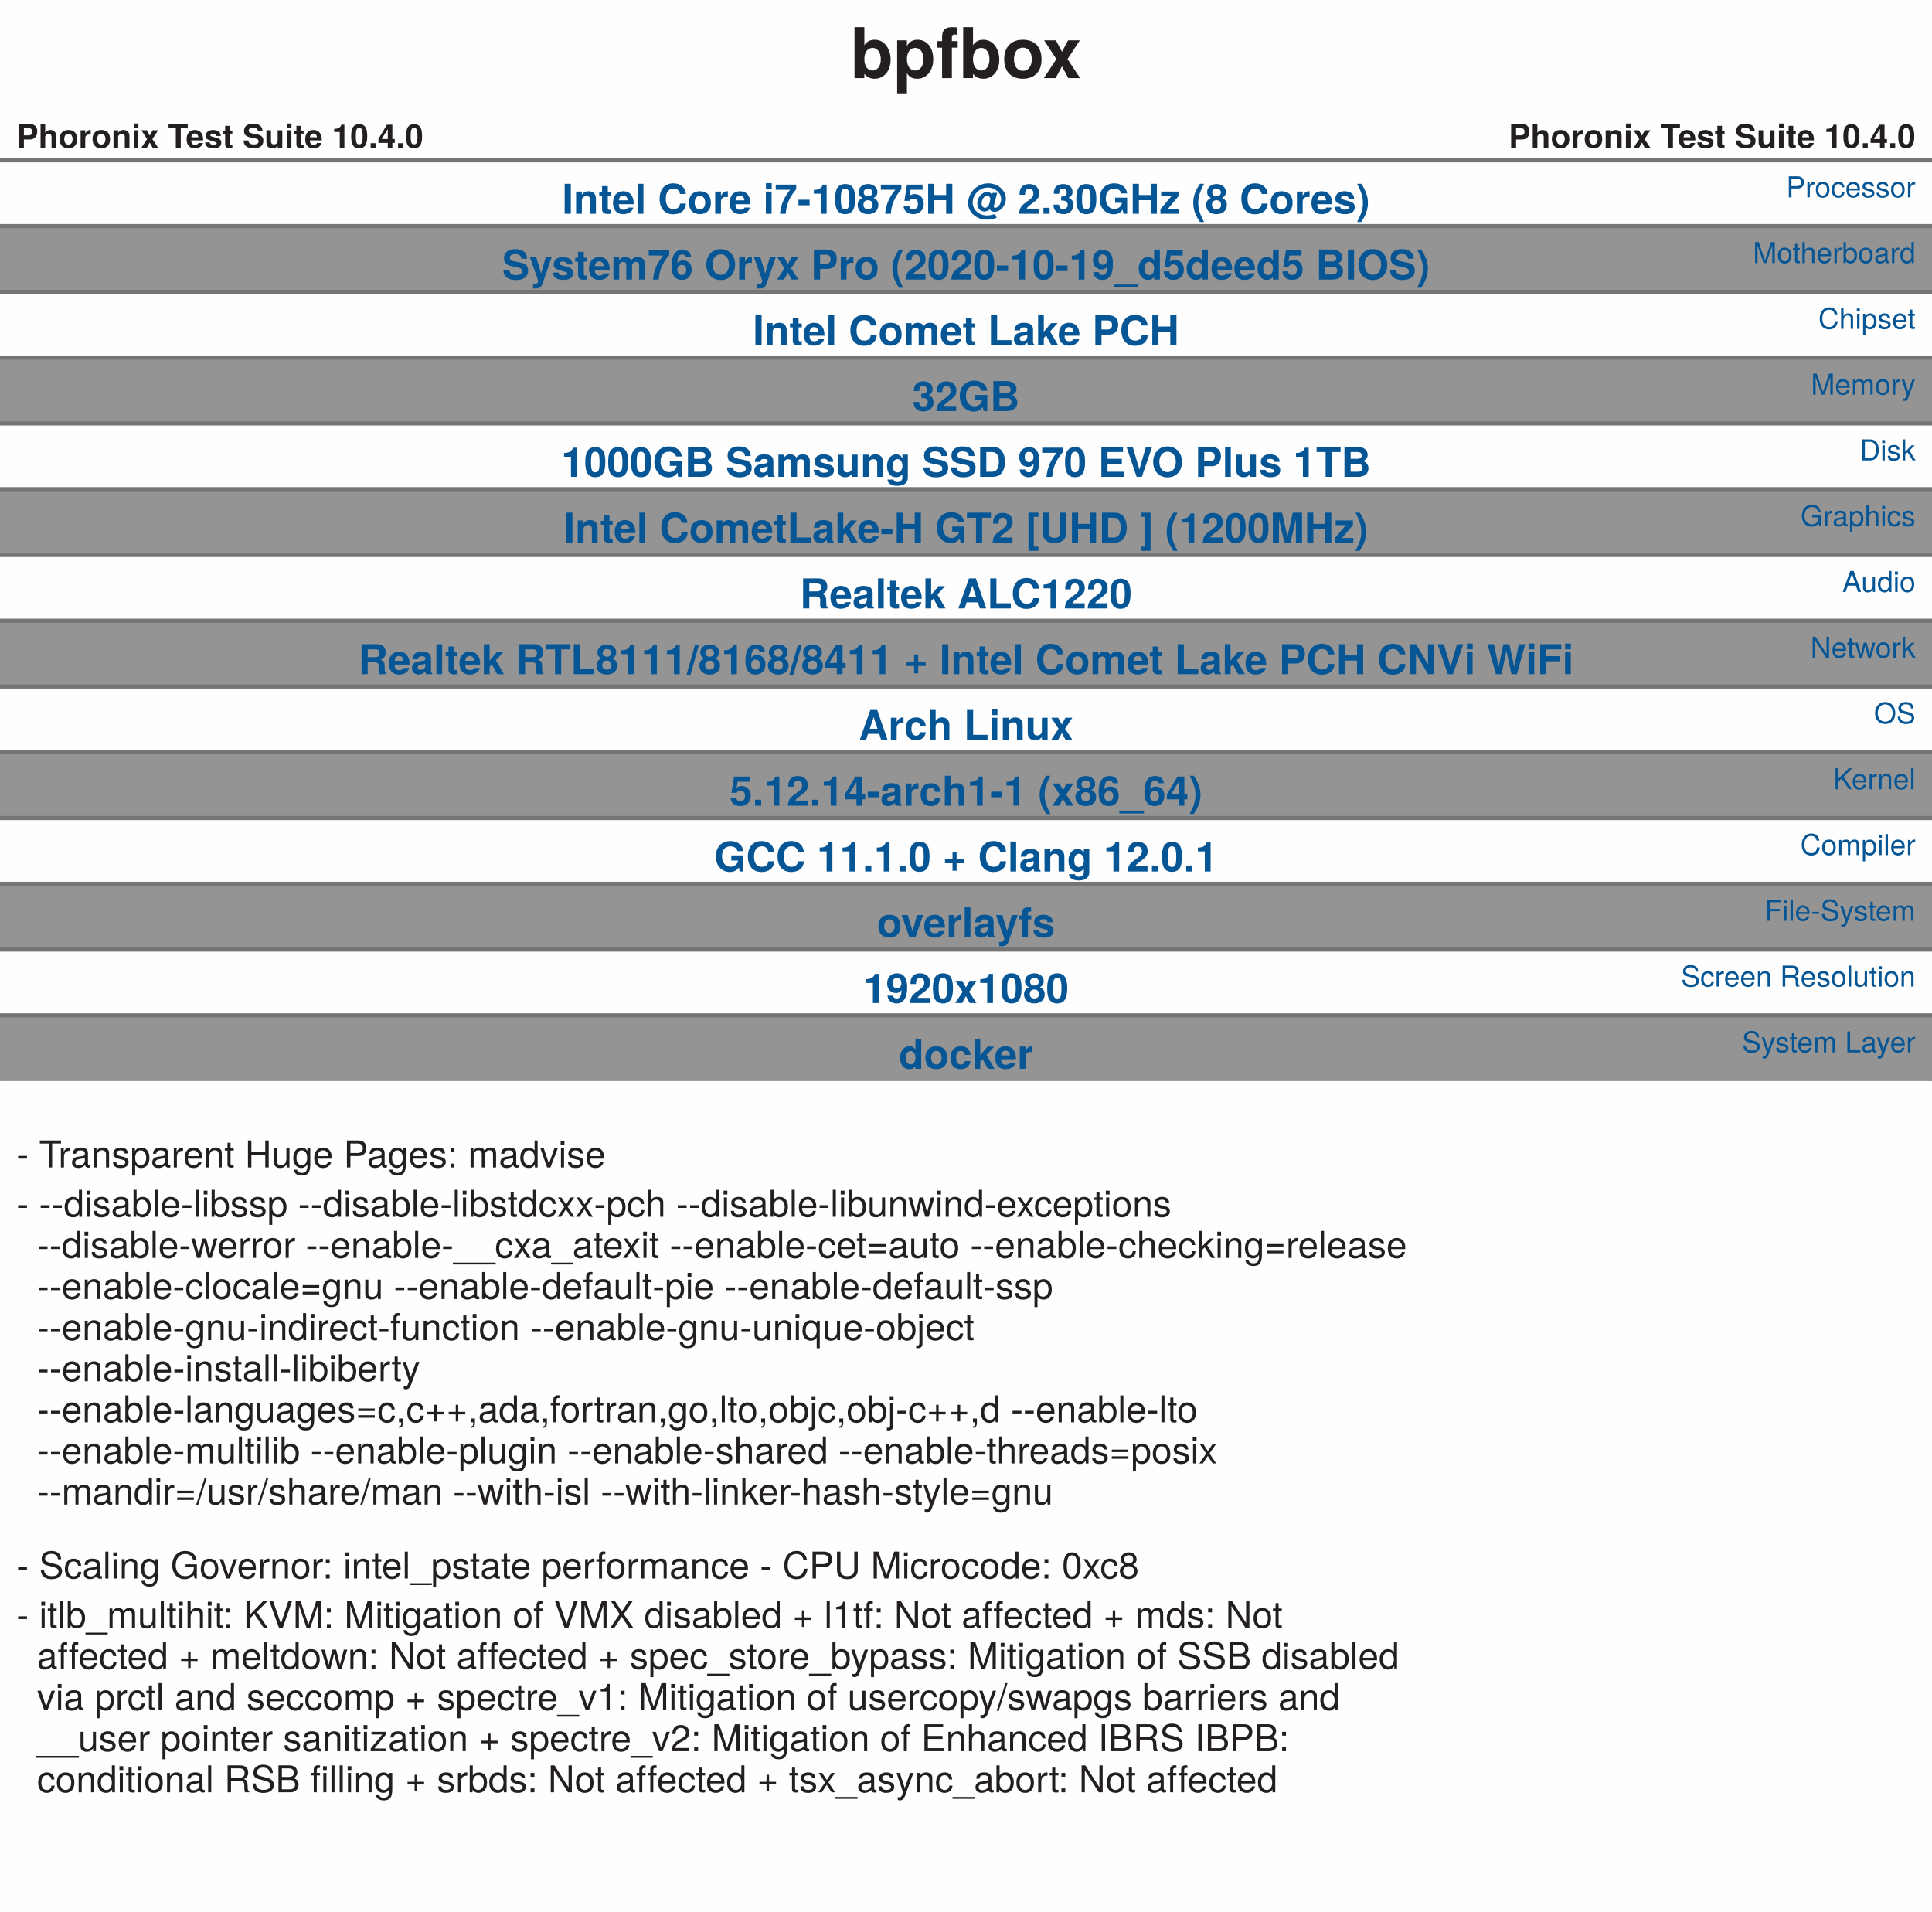
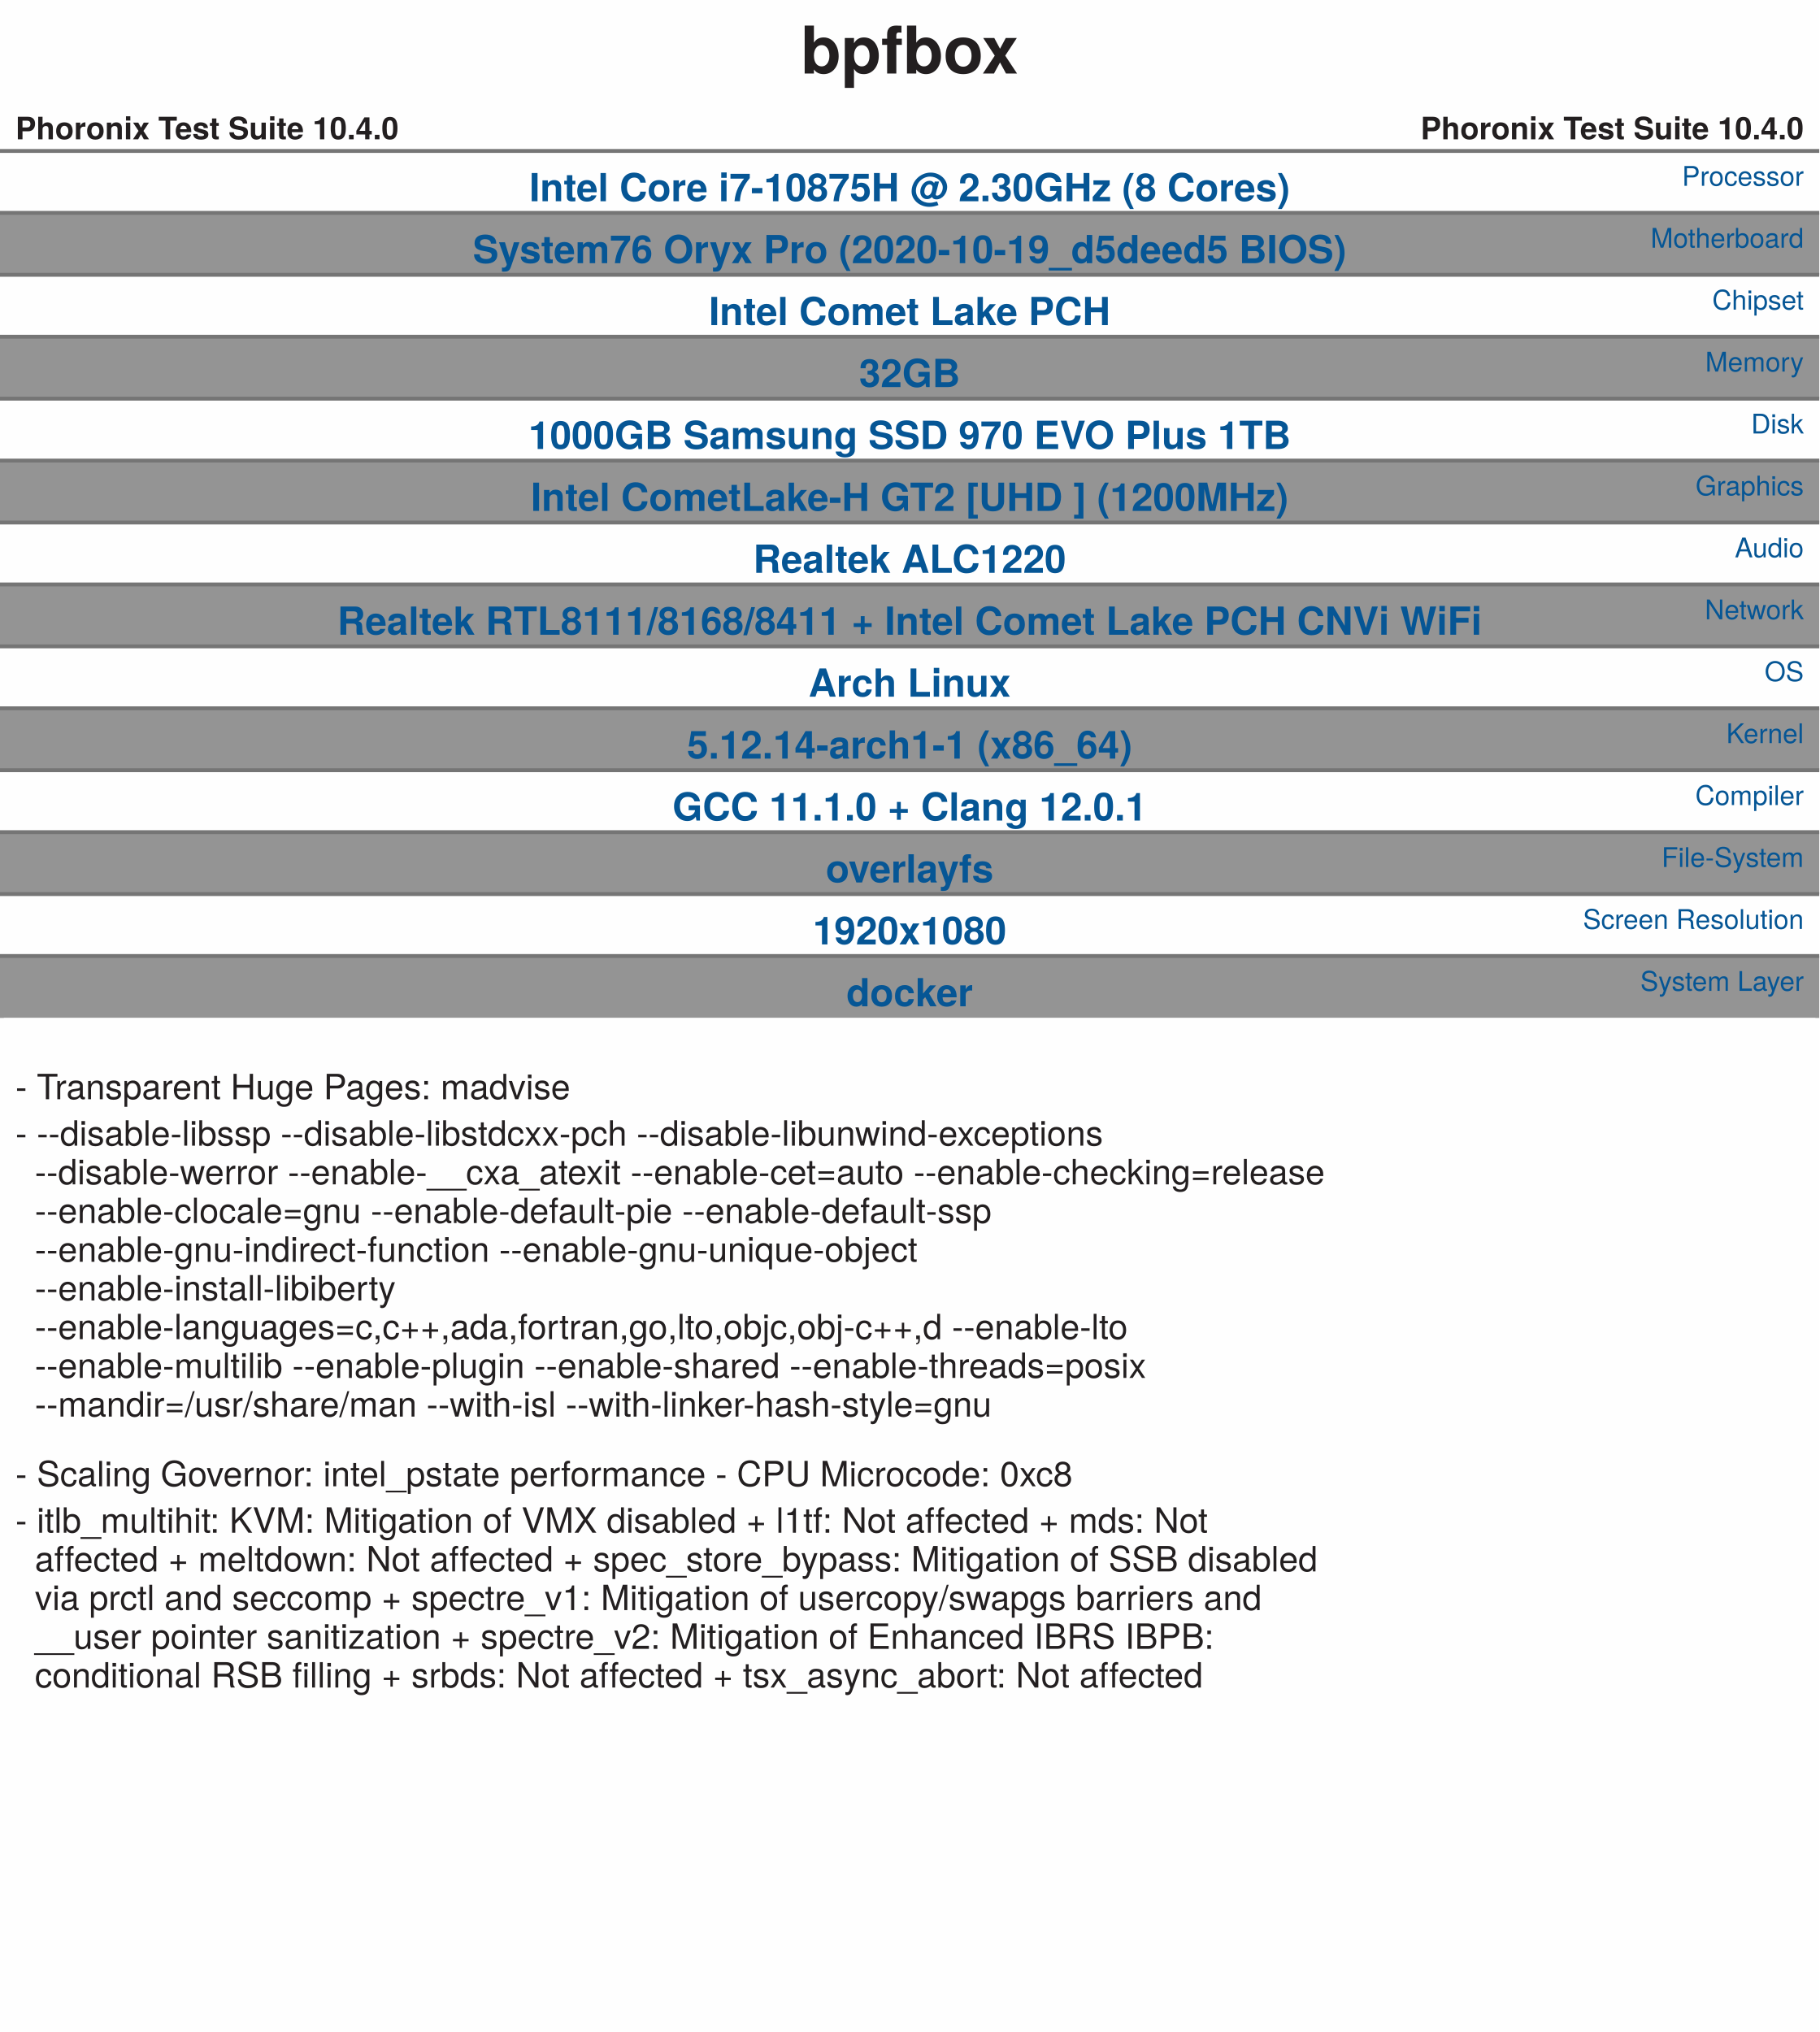
- <svg xmlns="http://www.w3.org/2000/svg" xmlns:xlink="http://www.w3.org/1999/xlink" version="1.1" font-family="sans-serif, droid-sans, helvetica, verdana, tahoma" viewbox="0 0 470 465" width="470" height="465" preserveAspectRatio="xMinYMin meet">
-   <rect x="0" y="0" width="470" height="465" fill="#FEFEFE" />
+ <svg xmlns="http://www.w3.org/2000/svg" xmlns:xlink="http://www.w3.org/1999/xlink" version="1.1" font-family="sans-serif, droid-sans, helvetica, verdana, tahoma" viewbox="0 0 470 525" width="470" height="525" preserveAspectRatio="xMinYMin meet">
+   <rect x="0" y="0" width="470" height="525" fill="#FEFEFE" />
  <text x="235" y="19" font-size="17" fill="#231f20" text-anchor="middle" font-weight="bold">bpfbox</text>
  <text x="4" y="36" font-size="8" fill="#231f20" text-anchor="start" font-weight="bold">Phoronix Test Suite 10.4.0</text>
  <text x="466" y="36" font-size="8" fill="#231f20" text-anchor="end" font-weight="bold">Phoronix Test Suite 10.4.0</text>
  <g fill="#949494">
    <rect x="0" y="55" width="470" height="16" />
    <rect x="0" y="87" width="470" height="16" />
    <rect x="0" y="119" width="470" height="16" />
    <rect x="0" y="151" width="470" height="16" />
    <rect x="0" y="183" width="470" height="16" />
    <rect x="0" y="215" width="470" height="16" />
    <rect x="0" y="247" width="470" height="16" />
  </g>
  <g fill="none" stroke-width="1" stroke="#005a00" />
  <g font-size="10" fill="#065695" text-anchor="middle" font-weight="bold">
    <a xlink:href="http://openbenchmarking.org/s/Intel Core i7-10875H @ 2.30GHz (8 Cores)" target="_blank">
      <text x="235" y="52">Intel Core i7-10875H @ 2.30GHz (8 Cores)</text>
    </a>
    <a xlink:href="http://openbenchmarking.org/s/System76 Oryx Pro (2020-10-19_d5deed5 BIOS)" target="_blank">
      <text x="235" y="68">System76 Oryx Pro (2020-10-19_d5deed5 BIOS)</text>
    </a>
    <text x="235" y="84">Intel Comet Lake PCH</text>
    <text x="235" y="100">32GB</text>
    <a xlink:href="http://openbenchmarking.org/s/1000GB Samsung SSD 970 EVO Plus 1TB" target="_blank">
      <text x="235" y="116">1000GB Samsung SSD 970 EVO Plus 1TB</text>
    </a>
    <a xlink:href="http://openbenchmarking.org/s/Intel CometLake-H GT2 [UHD ] (1200MHz)" target="_blank">
      <text x="235" y="132">Intel CometLake-H GT2 [UHD ] (1200MHz)</text>
    </a>
    <a xlink:href="http://openbenchmarking.org/s/Realtek ALC1220" target="_blank">
      <text x="235" y="148">Realtek ALC1220</text>
    </a>
    <text x="235" y="164">Realtek RTL8111/8168/8411 + Intel Comet Lake PCH CNVi WiFi</text>
    <a xlink:href="http://openbenchmarking.org/s/Arch Linux" target="_blank">
      <text x="235" y="180">Arch Linux</text>
    </a>
    <text x="235" y="196">5.12.14-arch1-1 (x86_64)</text>
    <a xlink:href="http://openbenchmarking.org/s/GCC 11.1.0 + Clang 12.0.1" target="_blank">
      <text x="235" y="212">GCC 11.1.0 + Clang 12.0.1</text>
    </a>
    <text x="235" y="228">overlayfs</text>
    <text x="235" y="244">1920x1080</text>
    <text x="235" y="260">docker</text>
  </g>
  <g font-size="7" fill="#065695" text-anchor="end">
    <text x="466" y="48">Processor</text>
    <text x="466" y="64">Motherboard</text>
    <text x="466" y="80">Chipset</text>
    <text x="466" y="96">Memory</text>
    <text x="466" y="112">Disk</text>
    <text x="466" y="128">Graphics</text>
    <text x="466" y="144">Audio</text>
    <text x="466" y="160">Network</text>
    <text x="466" y="176">OS</text>
    <text x="466" y="192">Kernel</text>
    <text x="466" y="208">Compiler</text>
    <text x="466" y="224">File-System</text>
    <text x="466" y="240">Screen Resolution</text>
    <text x="466" y="256">System Layer</text>
  </g>
  <g stroke="#757575" stroke-width="1">
    <line x1="0" y1="39" x2="470" y2="39" />
    <line x1="0" y1="55" x2="470" y2="55" />
    <line x1="0" y1="71" x2="470" y2="71" />
    <line x1="0" y1="87" x2="470" y2="87" />
    <line x1="0" y1="103" x2="470" y2="103" />
    <line x1="0" y1="119" x2="470" y2="119" />
    <line x1="0" y1="135" x2="470" y2="135" />
    <line x1="0" y1="151" x2="470" y2="151" />
    <line x1="0" y1="167" x2="470" y2="167" />
    <line x1="0" y1="183" x2="470" y2="183" />
    <line x1="0" y1="199" x2="470" y2="199" />
    <line x1="0" y1="215" x2="470" y2="215" />
    <line x1="0" y1="231" x2="470" y2="231" />
    <line x1="0" y1="247" x2="470" y2="247" />
  </g>
-   <rect x="1" y="263" width="468" height="202" fill="#FEFEFE" />
+   <rect x="1" y="263" width="468" height="262" fill="#FEFEFE" />
  <text x="4" y="284" font-size="9" fill="#231f20" text-anchor="start">- Transparent Huge Pages: madvise</text>
  <text x="4" y="296" font-size="9" fill="#231f20" text-anchor="start">
    <tspan x="4" y="296" dx="0" dy="0">- --disable-libssp --disable-libstdcxx-pch --disable-libunwind-exceptions</tspan>
    <tspan x="4" y="296" dx="5" dy="10"> --disable-werror --enable-__cxa_atexit --enable-cet=auto --enable-checking=release</tspan>
    <tspan x="4" y="296" dx="5" dy="20"> --enable-clocale=gnu --enable-default-pie --enable-default-ssp</tspan>
    <tspan x="4" y="296" dx="5" dy="30"> --enable-gnu-indirect-function --enable-gnu-unique-object</tspan>
    <tspan x="4" y="296" dx="5" dy="40"> --enable-install-libiberty</tspan>
    <tspan x="4" y="296" dx="5" dy="50"> --enable-languages=c,c++,ada,fortran,go,lto,objc,obj-c++,d --enable-lto</tspan>
    <tspan x="4" y="296" dx="5" dy="60"> --enable-multilib --enable-plugin --enable-shared --enable-threads=posix</tspan>
    <tspan x="4" y="296" dx="5" dy="70"> --mandir=/usr/share/man --with-isl --with-linker-hash-style=gnu </tspan>
  </text>
  <text x="4" y="384" font-size="9" fill="#231f20" text-anchor="start">- Scaling Governor: intel_pstate performance - CPU Microcode: 0xc8</text>
  <text x="4" y="396" font-size="9" fill="#231f20" text-anchor="start">
    <tspan x="4" y="396" dx="0" dy="0">- itlb_multihit: KVM: Mitigation of VMX disabled + l1tf: Not affected + mds: Not</tspan>
    <tspan x="4" y="396" dx="5" dy="10"> affected + meltdown: Not affected + spec_store_bypass: Mitigation of SSB disabled</tspan>
    <tspan x="4" y="396" dx="5" dy="20"> via prctl and seccomp + spectre_v1: Mitigation of usercopy/swapgs barriers and</tspan>
    <tspan x="4" y="396" dx="5" dy="30"> __user pointer sanitization + spectre_v2: Mitigation of Enhanced IBRS IBPB:</tspan>
    <tspan x="4" y="396" dx="5" dy="40"> conditional RSB filling + srbds: Not affected + tsx_async_abort: Not affected </tspan>
  </text>
</svg>
